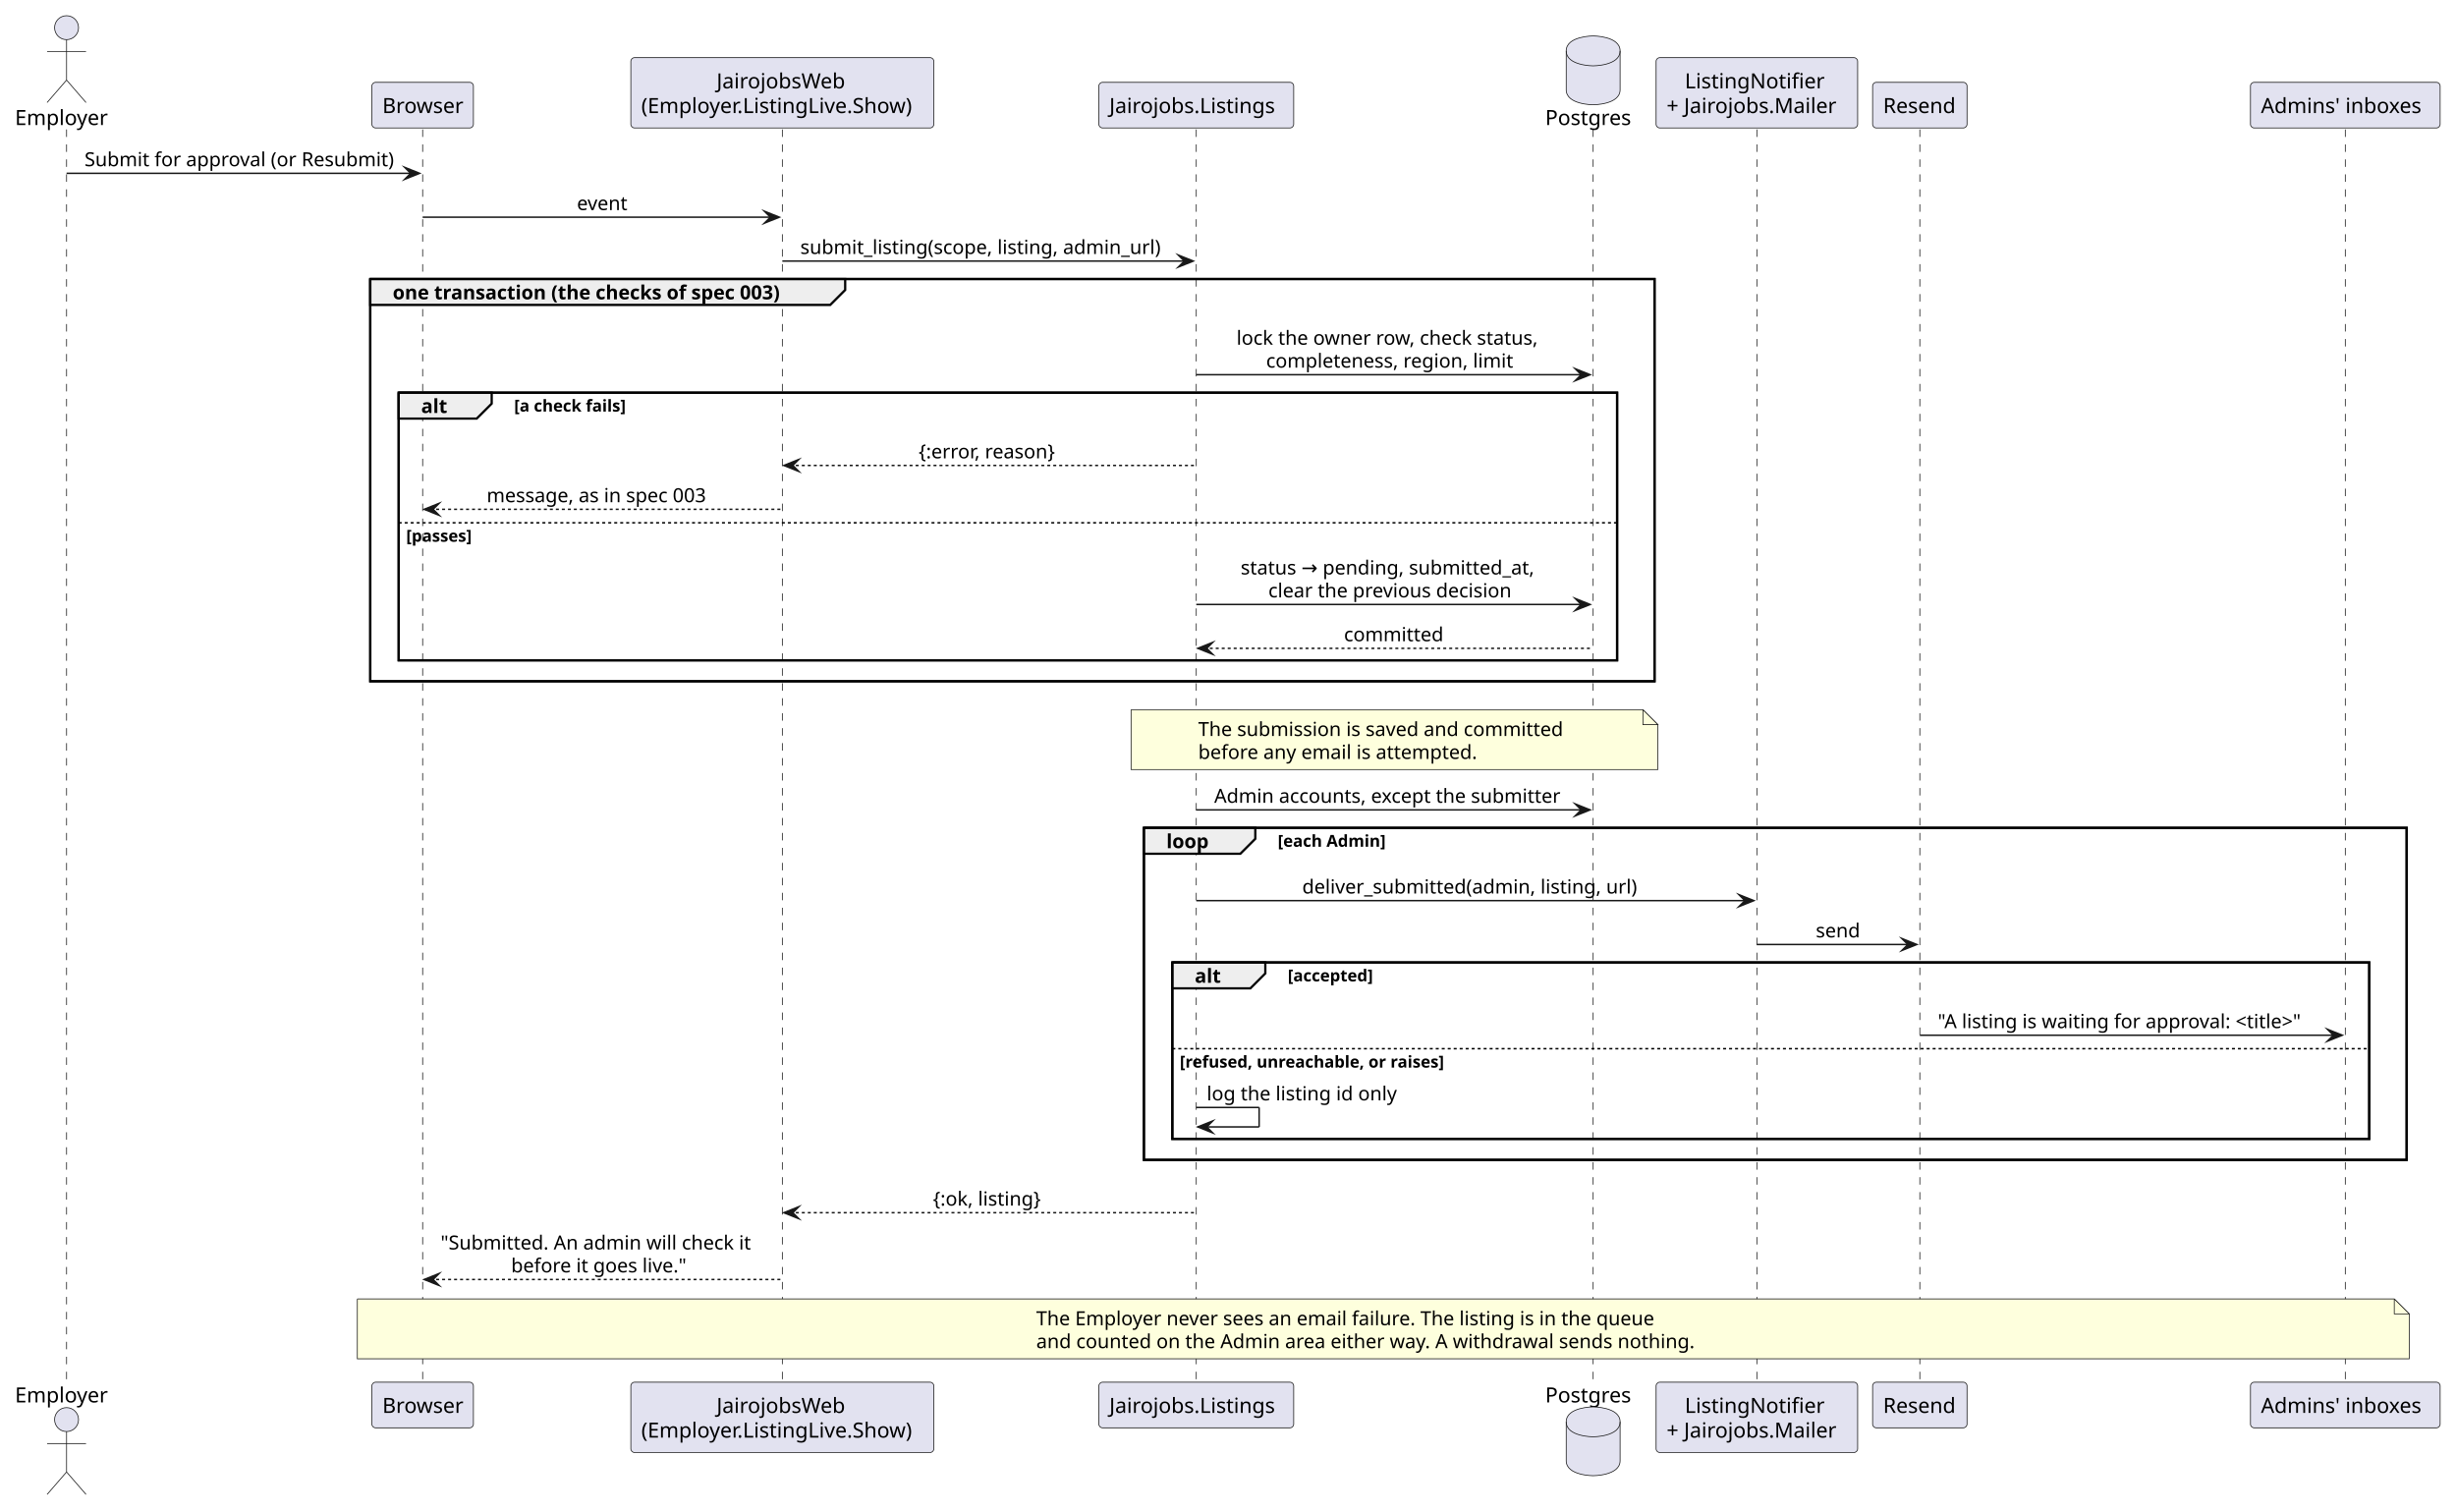
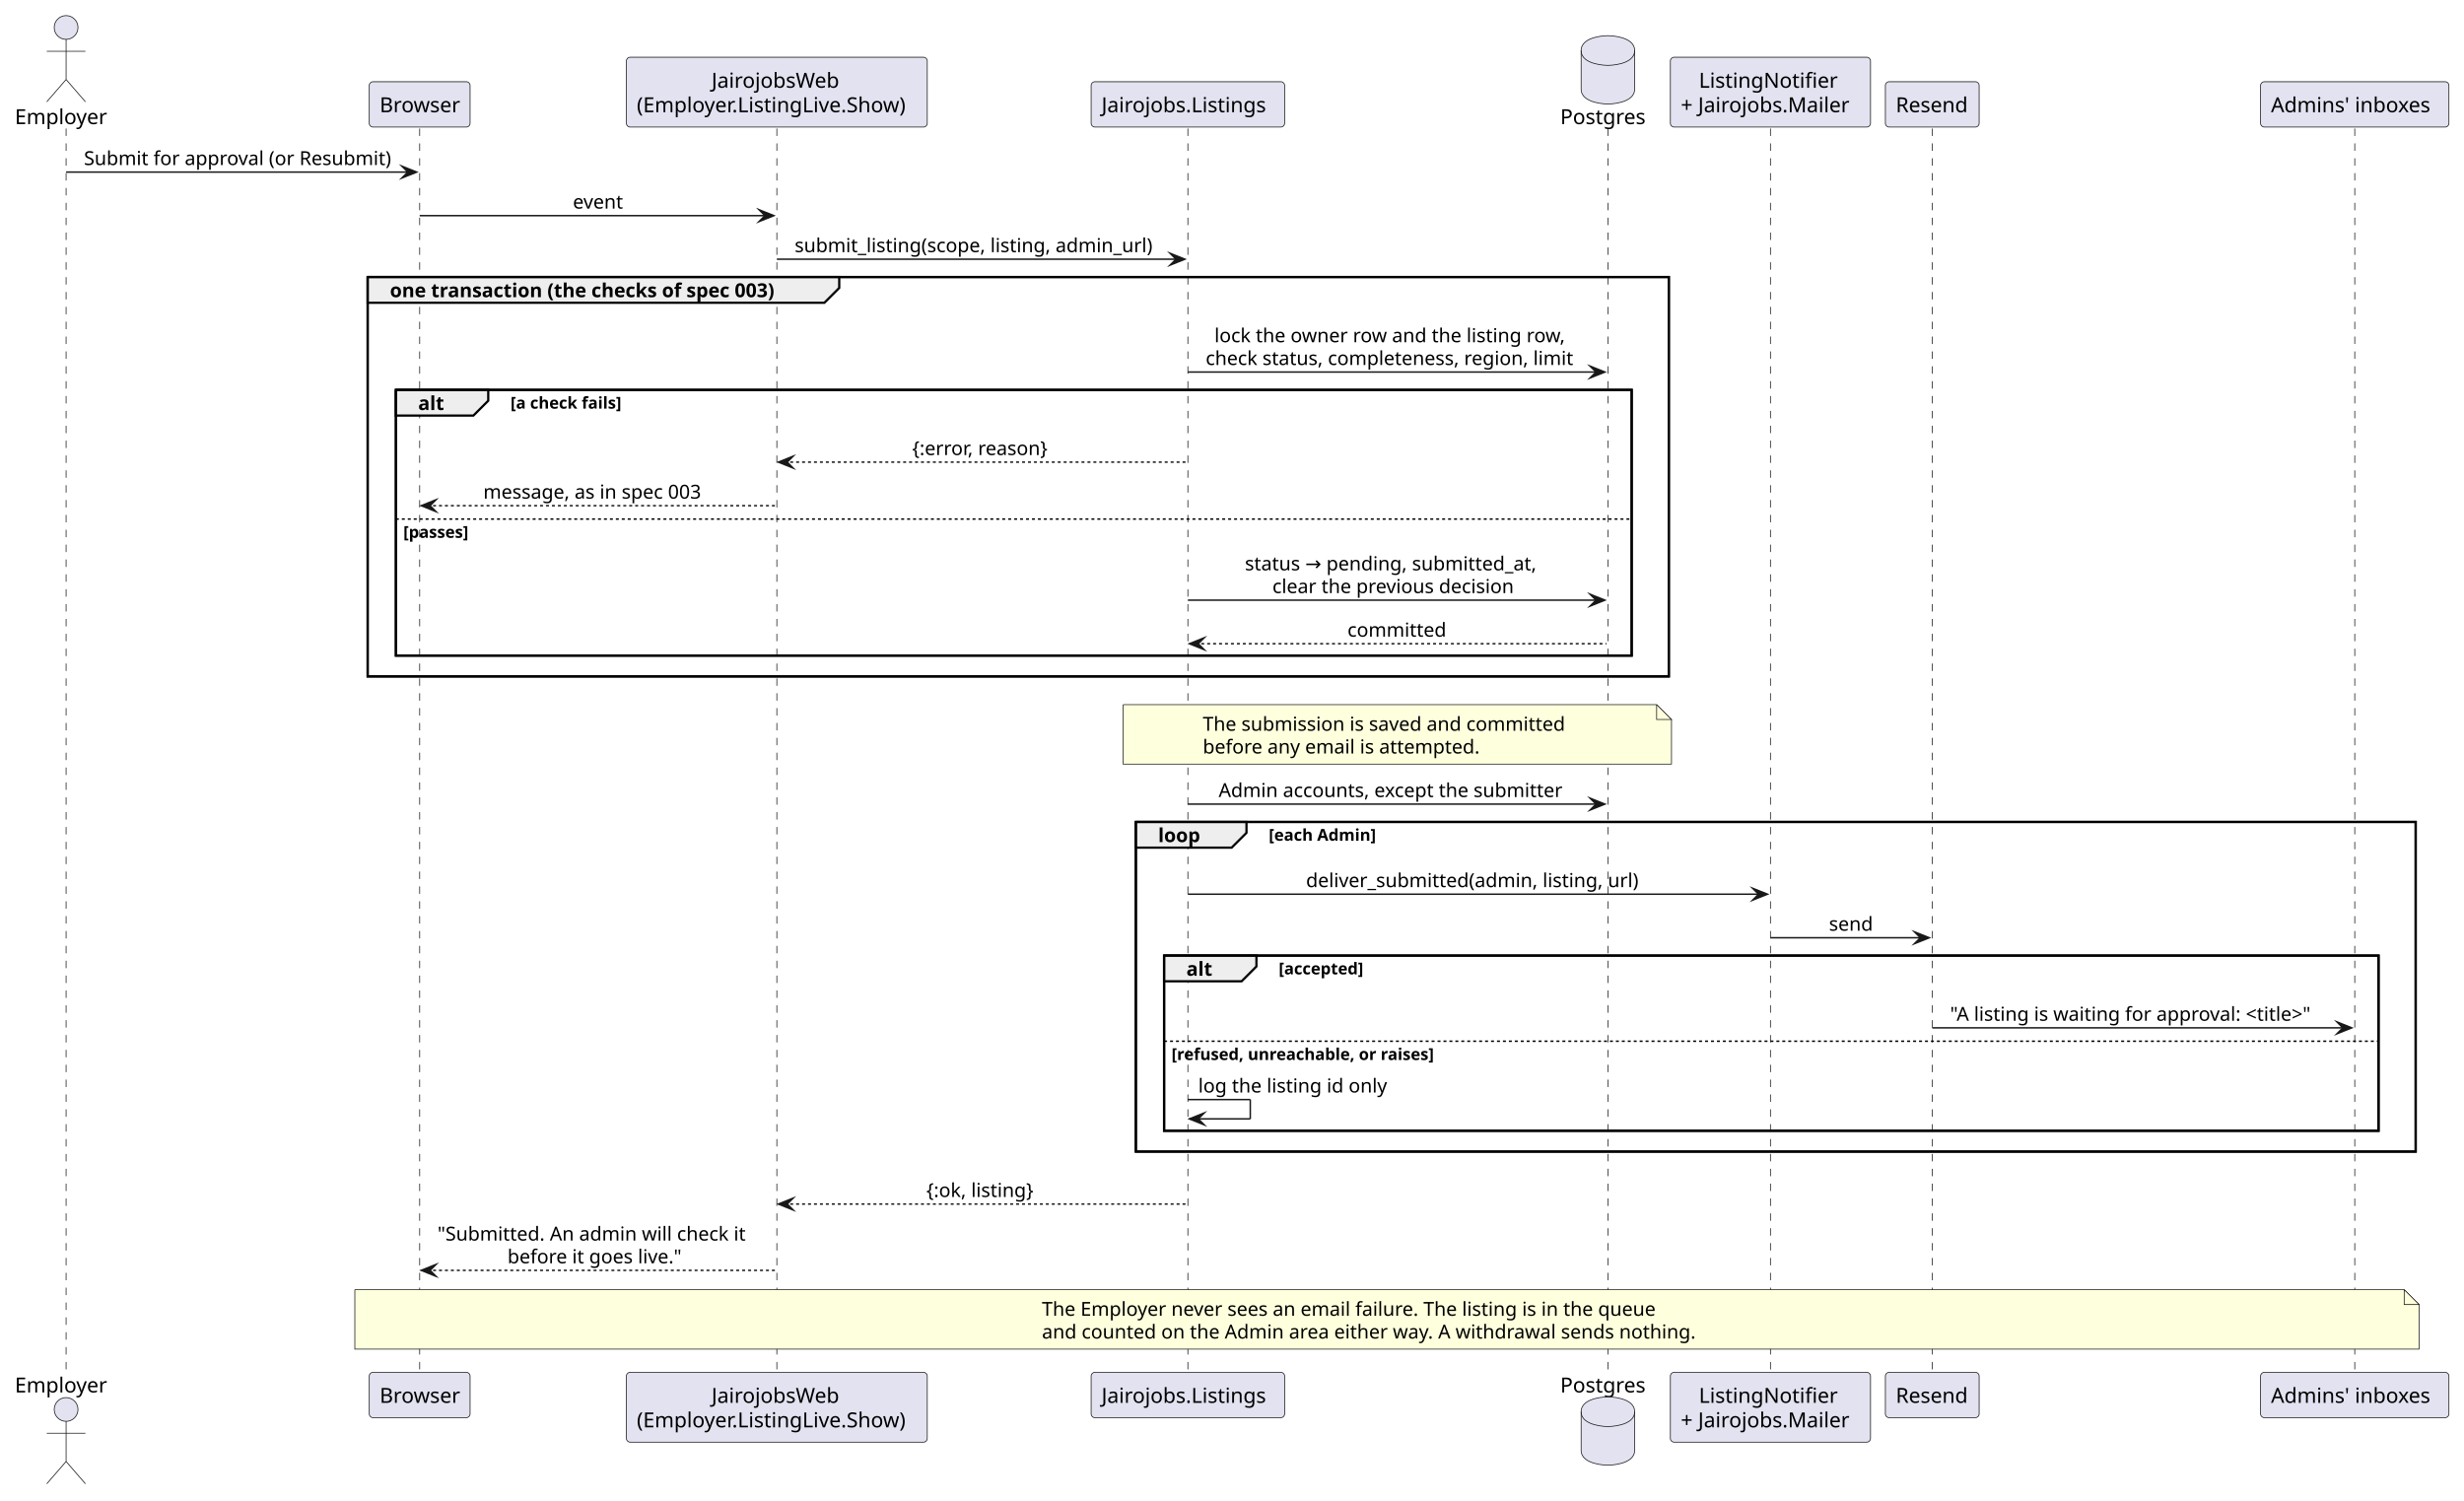
- <svg xmlns="http://www.w3.org/2000/svg" version="1.1" data-diagram-type="SEQUENCE" style="width:1641px;height:1010px;background:#FFFFFF;" width="1641px" height="1010px" viewBox="0 0 1641 1010" zoomAndPan="magnify" preserveAspectRatio="none" contentStyleType="text/css">
+ <svg xmlns="http://www.w3.org/2000/svg" version="1.1" data-diagram-type="SEQUENCE" style="width:1658px;height:1010px;background:#FFFFFF;" width="1658px" height="1010px" viewBox="0 0 1658 1010" zoomAndPan="magnify" preserveAspectRatio="none" contentStyleType="text/css">
  <defs />
  <g font-family="sans-serif" lengthAdjust="spacing">
-     <rect x="247.396" y="186.42" width="858.087" height="268.75" fill="none" style="stroke:#000;stroke-width:1.5;" />
-     <rect x="266.396" y="262.352" width="814.087" height="178.818" fill="none" style="stroke:#000;stroke-width:1.5;" />
-     <rect x="764.303" y="553.102" width="843.736" height="221.818" fill="none" style="stroke:#000;stroke-width:1.5;" />
-     <rect x="783.303" y="643.033" width="799.736" height="117.887" fill="none" style="stroke:#000;stroke-width:1.5;" />
+     <rect x="247.396" y="186.42" width="875.537" height="268.75" fill="none" style="stroke:#000;stroke-width:1.5;" />
+     <rect x="266.396" y="262.352" width="831.537" height="178.818" fill="none" style="stroke:#000;stroke-width:1.5;" />
+     <rect x="764.303" y="553.102" width="861.186" height="221.818" fill="none" style="stroke:#000;stroke-width:1.5;" />
+     <rect x="783.303" y="643.033" width="817.186" height="117.887" fill="none" style="stroke:#000;stroke-width:1.5;" />
    <g class="participant-lifeline" data-qualified-name="Employer" data-entity-uid="part1" id="part1-lifeline" data-source-line="8">
      <g>
        <rect x="40.979" y="86.488" width="8" height="836.984" fill="#000" fill-opacity="0" />
        <line x1="44.479" y1="86.488" x2="44.479" y2="923.473" style="stroke:#181818;stroke-width:0.5;stroke-dasharray:5,5;" />
      </g>
    </g>
    <g class="participant-lifeline" data-qualified-name="B" data-entity-uid="part2" id="part2-lifeline" data-source-line="9">
      <g>
        <rect x="278.896" y="86.488" width="8" height="836.984" fill="#000" fill-opacity="0" />
        <line x1="282.396" y1="86.488" x2="282.396" y2="923.473" style="stroke:#181818;stroke-width:0.5;stroke-dasharray:5,5;" />
      </g>
    </g>
    <g class="participant-lifeline" data-qualified-name="W" data-entity-uid="part3" id="part3-lifeline" data-source-line="10">
      <g>
        <rect x="519.224" y="86.488" width="8" height="836.984" fill="#000" fill-opacity="0" />
        <line x1="522.724" y1="86.488" x2="522.724" y2="923.473" style="stroke:#181818;stroke-width:0.5;stroke-dasharray:5,5;" />
      </g>
    </g>
    <g class="participant-lifeline" data-qualified-name="L" data-entity-uid="part4" id="part4-lifeline" data-source-line="11">
      <g>
        <rect x="795.803" y="86.488" width="8" height="836.984" fill="#000" fill-opacity="0" />
        <line x1="799.303" y1="86.488" x2="799.303" y2="923.473" style="stroke:#181818;stroke-width:0.5;stroke-dasharray:5,5;" />
      </g>
    </g>
    <g class="participant-lifeline" data-qualified-name="DB" data-entity-uid="part5" id="part5-lifeline" data-source-line="12">
      <g>
-         <rect x="1060.982" y="86.488" width="8" height="836.984" fill="#000" fill-opacity="0" />
-         <line x1="1064.482" y1="86.488" x2="1064.482" y2="923.473" style="stroke:#181818;stroke-width:0.5;stroke-dasharray:5,5;" />
+         <rect x="1078.432" y="86.488" width="8" height="836.984" fill="#000" fill-opacity="0" />
+         <line x1="1081.932" y1="86.488" x2="1081.932" y2="923.473" style="stroke:#181818;stroke-width:0.5;stroke-dasharray:5,5;" />
      </g>
    </g>
    <g class="participant-lifeline" data-qualified-name="M" data-entity-uid="part6" id="part6-lifeline" data-source-line="13">
      <g>
-         <rect x="1170.369" y="86.488" width="8" height="836.984" fill="#000" fill-opacity="0" />
-         <line x1="1173.869" y1="86.488" x2="1173.869" y2="923.473" style="stroke:#181818;stroke-width:0.5;stroke-dasharray:5,5;" />
+         <rect x="1187.819" y="86.488" width="8" height="836.984" fill="#000" fill-opacity="0" />
+         <line x1="1191.319" y1="86.488" x2="1191.319" y2="923.473" style="stroke:#181818;stroke-width:0.5;stroke-dasharray:5,5;" />
      </g>
    </g>
    <g class="participant-lifeline" data-qualified-name="R" data-entity-uid="part7" id="part7-lifeline" data-source-line="14">
      <g>
-         <rect x="1279.248" y="86.488" width="8" height="836.984" fill="#000" fill-opacity="0" />
-         <line x1="1282.748" y1="86.488" x2="1282.748" y2="923.473" style="stroke:#181818;stroke-width:0.5;stroke-dasharray:5,5;" />
+         <rect x="1296.697" y="86.488" width="8" height="836.984" fill="#000" fill-opacity="0" />
+         <line x1="1300.197" y1="86.488" x2="1300.197" y2="923.473" style="stroke:#181818;stroke-width:0.5;stroke-dasharray:5,5;" />
      </g>
    </g>
    <g class="participant-lifeline" data-qualified-name="IN" data-entity-uid="part8" id="part8-lifeline" data-source-line="15">
      <g>
-         <rect x="1563.54" y="86.488" width="8" height="836.984" fill="#000" fill-opacity="0" />
-         <line x1="1567.04" y1="86.488" x2="1567.04" y2="923.473" style="stroke:#181818;stroke-width:0.5;stroke-dasharray:5,5;" />
+         <rect x="1580.989" y="86.488" width="8" height="836.984" fill="#000" fill-opacity="0" />
+         <line x1="1584.489" y1="86.488" x2="1584.489" y2="923.473" style="stroke:#181818;stroke-width:0.5;stroke-dasharray:5,5;" />
      </g>
    </g>
    <g class="participant participant-head" data-qualified-name="Employer" data-entity-uid="part1" id="part1-head" data-source-line="8">
      <text x="10" y="83.535" fill="#000" font-size="14" textLength="62.959">Employer</text>
      <ellipse cx="44.479" cy="18.5" rx="8" ry="8" fill="#E2E2F0" style="stroke:#181818;stroke-width:0.5;" />
      <path d="M44.479,26.5 L44.479,53.5 M31.479,34.5 L57.479,34.5 M44.479,53.5 L31.479,68.5 M44.479,53.5 L57.479,68.5" style="stroke:#181818;stroke-width:0.5;" fill="none" />
    </g>
    <g class="participant participant-head" data-qualified-name="B" data-entity-uid="part2" id="part2-head" data-source-line="9">
      <rect x="248.479" y="55" width="67.833" height="30.488" fill="#E2E2F0" style="stroke:#181818;stroke-width:0.5;" rx="2.5" ry="2.5" />
      <text x="255.479" y="75.535" fill="#000" font-size="14" textLength="53.833">Browser</text>
    </g>
    <g class="participant participant-head" data-qualified-name="W" data-entity-uid="part3" id="part3-head" data-source-line="10">
      <rect x="421.5" y="38.512" width="202.446" height="46.977" fill="#E2E2F0" style="stroke:#181818;stroke-width:0.5;" rx="2.5" ry="2.5" />
      <text x="478.796" y="59.047" fill="#000" font-size="14" textLength="87.855">JairojobsWeb</text>
      <text x="428.5" y="75.535" fill="#000" font-size="14" textLength="188.446">(Employer.ListingLive.Show)</text>
    </g>
    <g class="participant participant-head" data-qualified-name="L" data-entity-uid="part4" id="part4-head" data-source-line="11">
      <rect x="734.211" y="55" width="130.184" height="30.488" fill="#E2E2F0" style="stroke:#181818;stroke-width:0.5;" rx="2.5" ry="2.5" />
      <text x="741.211" y="75.535" fill="#000" font-size="14" textLength="116.184">Jairojobs.Listings</text>
    </g>
    <g class="participant participant-head" data-qualified-name="DB" data-entity-uid="part5" id="part5-head" data-source-line="12">
-       <text x="1032.43" y="83.535" fill="#000" font-size="14" textLength="58.105">Postgres</text>
-       <path d="M1046.482,34 C1046.482,24 1064.482,24 1064.482,24 C1064.482,24 1082.482,24 1082.482,34 L1082.482,60 C1082.482,70 1064.482,70 1064.482,70 C1064.482,70 1046.482,70 1046.482,60 L1046.482,34" style="stroke:#181818;stroke-width:0.5;" fill="#E2E2F0" />
-       <path d="M1046.482,34 C1046.482,44 1064.482,44 1064.482,44 C1064.482,44 1082.482,44 1082.482,34" style="stroke:#181818;stroke-width:0.5;" fill="none" />
+       <text x="1049.879" y="83.535" fill="#000" font-size="14" textLength="58.105">Postgres</text>
+       <path d="M1063.932,34 C1063.932,24 1081.932,24 1081.932,24 C1081.932,24 1099.932,24 1099.932,34 L1099.932,60 C1099.932,70 1081.932,70 1081.932,70 C1081.932,70 1063.932,70 1063.932,60 L1063.932,34" style="stroke:#181818;stroke-width:0.5;" fill="#E2E2F0" />
+       <path d="M1063.932,34 C1063.932,44 1081.932,44 1081.932,44 C1081.932,44 1099.932,44 1099.932,34" style="stroke:#181818;stroke-width:0.5;" fill="none" />
    </g>
    <g class="participant participant-head" data-qualified-name="M" data-entity-uid="part6" id="part6-head" data-source-line="13">
-       <rect x="1106.535" y="38.512" width="134.668" height="46.977" fill="#E2E2F0" style="stroke:#181818;stroke-width:0.5;" rx="2.5" ry="2.5" />
-       <text x="1125.72" y="59.047" fill="#000" font-size="14" textLength="96.298">ListingNotifier</text>
-       <text x="1113.535" y="75.535" fill="#000" font-size="14" textLength="120.668">+ Jairojobs.Mailer</text>
+       <rect x="1123.985" y="38.512" width="134.668" height="46.977" fill="#E2E2F0" style="stroke:#181818;stroke-width:0.5;" rx="2.5" ry="2.5" />
+       <text x="1143.17" y="59.047" fill="#000" font-size="14" textLength="96.298">ListingNotifier</text>
+       <text x="1130.985" y="75.535" fill="#000" font-size="14" textLength="120.668">+ Jairojobs.Mailer</text>
    </g>
    <g class="participant participant-head" data-qualified-name="R" data-entity-uid="part7" id="part7-head" data-source-line="14">
-       <rect x="1251.203" y="55" width="63.089" height="30.488" fill="#E2E2F0" style="stroke:#181818;stroke-width:0.5;" rx="2.5" ry="2.5" />
-       <text x="1258.203" y="75.535" fill="#000" font-size="14" textLength="49.089">Resend</text>
+       <rect x="1268.653" y="55" width="63.089" height="30.488" fill="#E2E2F0" style="stroke:#181818;stroke-width:0.5;" rx="2.5" ry="2.5" />
+       <text x="1275.653" y="75.535" fill="#000" font-size="14" textLength="49.089">Resend</text>
    </g>
    <g class="participant participant-head" data-qualified-name="IN" data-entity-uid="part8" id="part8-head" data-source-line="15">
-       <rect x="1503.681" y="55" width="126.718" height="30.488" fill="#E2E2F0" style="stroke:#181818;stroke-width:0.5;" rx="2.5" ry="2.5" />
-       <text x="1510.681" y="75.535" fill="#000" font-size="14" textLength="112.718">Admins' inboxes</text>
+       <rect x="1521.13" y="55" width="126.718" height="30.488" fill="#E2E2F0" style="stroke:#181818;stroke-width:0.5;" rx="2.5" ry="2.5" />
+       <text x="1528.13" y="75.535" fill="#000" font-size="14" textLength="112.718">Admins' inboxes</text>
    </g>
    <g class="participant participant-tail" data-qualified-name="Employer" data-entity-uid="part1" id="part1-tail" data-source-line="8">
      <text x="10" y="937.008" fill="#000" font-size="14" textLength="62.959">Employer</text>
      <ellipse cx="44.479" cy="948.461" rx="8" ry="8" fill="#E2E2F0" style="stroke:#181818;stroke-width:0.5;" />
      <path d="M44.479,956.461 L44.479,983.461 M31.479,964.461 L57.479,964.461 M44.479,983.461 L31.479,998.461 M44.479,983.461 L57.479,998.461" style="stroke:#181818;stroke-width:0.5;" fill="none" />
    </g>
    <g class="participant participant-tail" data-qualified-name="B" data-entity-uid="part2" id="part2-tail" data-source-line="9">
      <rect x="248.479" y="923.473" width="67.833" height="30.488" fill="#E2E2F0" style="stroke:#181818;stroke-width:0.5;" rx="2.5" ry="2.5" />
      <text x="255.479" y="944.008" fill="#000" font-size="14" textLength="53.833">Browser</text>
    </g>
    <g class="participant participant-tail" data-qualified-name="W" data-entity-uid="part3" id="part3-tail" data-source-line="10">
      <rect x="421.5" y="923.473" width="202.446" height="46.977" fill="#E2E2F0" style="stroke:#181818;stroke-width:0.5;" rx="2.5" ry="2.5" />
      <text x="478.796" y="944.008" fill="#000" font-size="14" textLength="87.855">JairojobsWeb</text>
      <text x="428.5" y="960.496" fill="#000" font-size="14" textLength="188.446">(Employer.ListingLive.Show)</text>
    </g>
    <g class="participant participant-tail" data-qualified-name="L" data-entity-uid="part4" id="part4-tail" data-source-line="11">
      <rect x="734.211" y="923.473" width="130.184" height="30.488" fill="#E2E2F0" style="stroke:#181818;stroke-width:0.5;" rx="2.5" ry="2.5" />
      <text x="741.211" y="944.008" fill="#000" font-size="14" textLength="116.184">Jairojobs.Listings</text>
    </g>
    <g class="participant participant-tail" data-qualified-name="DB" data-entity-uid="part5" id="part5-tail" data-source-line="12">
-       <text x="1032.43" y="937.008" fill="#000" font-size="14" textLength="58.105">Postgres</text>
-       <path d="M1046.482,949.961 C1046.482,939.961 1064.482,939.961 1064.482,939.961 C1064.482,939.961 1082.482,939.961 1082.482,949.961 L1082.482,975.961 C1082.482,985.961 1064.482,985.961 1064.482,985.961 C1064.482,985.961 1046.482,985.961 1046.482,975.961 L1046.482,949.961" style="stroke:#181818;stroke-width:0.5;" fill="#E2E2F0" />
-       <path d="M1046.482,949.961 C1046.482,959.961 1064.482,959.961 1064.482,959.961 C1064.482,959.961 1082.482,959.961 1082.482,949.961" style="stroke:#181818;stroke-width:0.5;" fill="none" />
+       <text x="1049.879" y="937.008" fill="#000" font-size="14" textLength="58.105">Postgres</text>
+       <path d="M1063.932,949.961 C1063.932,939.961 1081.932,939.961 1081.932,939.961 C1081.932,939.961 1099.932,939.961 1099.932,949.961 L1099.932,975.961 C1099.932,985.961 1081.932,985.961 1081.932,985.961 C1081.932,985.961 1063.932,985.961 1063.932,975.961 L1063.932,949.961" style="stroke:#181818;stroke-width:0.5;" fill="#E2E2F0" />
+       <path d="M1063.932,949.961 C1063.932,959.961 1081.932,959.961 1081.932,959.961 C1081.932,959.961 1099.932,959.961 1099.932,949.961" style="stroke:#181818;stroke-width:0.5;" fill="none" />
    </g>
    <g class="participant participant-tail" data-qualified-name="M" data-entity-uid="part6" id="part6-tail" data-source-line="13">
-       <rect x="1106.535" y="923.473" width="134.668" height="46.977" fill="#E2E2F0" style="stroke:#181818;stroke-width:0.5;" rx="2.5" ry="2.5" />
-       <text x="1125.72" y="944.008" fill="#000" font-size="14" textLength="96.298">ListingNotifier</text>
-       <text x="1113.535" y="960.496" fill="#000" font-size="14" textLength="120.668">+ Jairojobs.Mailer</text>
+       <rect x="1123.985" y="923.473" width="134.668" height="46.977" fill="#E2E2F0" style="stroke:#181818;stroke-width:0.5;" rx="2.5" ry="2.5" />
+       <text x="1143.17" y="944.008" fill="#000" font-size="14" textLength="96.298">ListingNotifier</text>
+       <text x="1130.985" y="960.496" fill="#000" font-size="14" textLength="120.668">+ Jairojobs.Mailer</text>
    </g>
    <g class="participant participant-tail" data-qualified-name="R" data-entity-uid="part7" id="part7-tail" data-source-line="14">
-       <rect x="1251.203" y="923.473" width="63.089" height="30.488" fill="#E2E2F0" style="stroke:#181818;stroke-width:0.5;" rx="2.5" ry="2.5" />
-       <text x="1258.203" y="944.008" fill="#000" font-size="14" textLength="49.089">Resend</text>
+       <rect x="1268.653" y="923.473" width="63.089" height="30.488" fill="#E2E2F0" style="stroke:#181818;stroke-width:0.5;" rx="2.5" ry="2.5" />
+       <text x="1275.653" y="944.008" fill="#000" font-size="14" textLength="49.089">Resend</text>
    </g>
    <g class="participant participant-tail" data-qualified-name="IN" data-entity-uid="part8" id="part8-tail" data-source-line="15">
-       <rect x="1503.681" y="923.473" width="126.718" height="30.488" fill="#E2E2F0" style="stroke:#181818;stroke-width:0.5;" rx="2.5" ry="2.5" />
-       <text x="1510.681" y="944.008" fill="#000" font-size="14" textLength="112.718">Admins' inboxes</text>
+       <rect x="1521.13" y="923.473" width="126.718" height="30.488" fill="#E2E2F0" style="stroke:#181818;stroke-width:0.5;" rx="2.5" ry="2.5" />
+       <text x="1528.13" y="944.008" fill="#000" font-size="14" textLength="112.718">Admins' inboxes</text>
    </g>
    <g class="message" data-entity-1="part1" data-entity-2="part2" id="msg1" data-source-line="17">
      <polygon points="270.396,111.799,280.396,115.799,270.396,119.799,274.396,115.799" fill="#181818" style="stroke:#181818;stroke-width:1;stroke-linejoin:miter;stroke-miterlimit:10;" />
      <line x1="44.479" y1="115.799" x2="276.396" y2="115.799" style="stroke:#181818;stroke-width:1;" />
      <text x="56.479" y="111.057" fill="#000" font-size="13" textLength="213.916">Submit for approval (or Resubmit)</text>
    </g>
    <g class="message" data-entity-1="part2" data-entity-2="part3" id="msg2" data-source-line="18">
      <polygon points="510.724,141.109,520.724,145.109,510.724,149.109,514.724,145.109" fill="#181818" style="stroke:#181818;stroke-width:1;stroke-linejoin:miter;stroke-miterlimit:10;" />
      <line x1="282.396" y1="145.109" x2="516.724" y2="145.109" style="stroke:#181818;stroke-width:1;" />
      <text x="385.488" y="140.367" fill="#000" font-size="13" textLength="34.144">event</text>
    </g>
    <g class="message" data-entity-1="part3" data-entity-2="part4" id="msg3" data-source-line="19">
      <polygon points="787.303,170.42,797.303,174.42,787.303,178.42,791.303,174.42" fill="#181818" style="stroke:#181818;stroke-width:1;stroke-linejoin:miter;stroke-miterlimit:10;" />
      <line x1="522.724" y1="174.42" x2="793.303" y2="174.42" style="stroke:#181818;stroke-width:1;" />
      <text x="534.724" y="169.678" fill="#000" font-size="13" textLength="252.58">submit_listing(scope, listing, admin_url)</text>
    </g>
    <path d="M247.396,186.42 L564.716,186.42 L564.716,193.73 L554.716,203.73 L247.396,203.73 L247.396,186.42" style="stroke:#000;stroke-width:1.5;" fill="#EEE" />
-     <rect x="247.396" y="186.42" width="858.087" height="268.75" fill="none" style="stroke:#000;stroke-width:1.5;" />
+     <rect x="247.396" y="186.42" width="875.537" height="268.75" fill="none" style="stroke:#000;stroke-width:1.5;" />
    <text x="262.396" y="199.988" fill="#000" font-size="13" textLength="272.321" font-weight="700">one transaction (the checks of spec 003)</text>
    <g class="message" data-entity-1="part4" data-entity-2="part5" id="msg4" data-source-line="22">
-       <polygon points="1052.482,246.352,1062.482,250.352,1052.482,254.352,1056.482,250.352" fill="#181818" style="stroke:#181818;stroke-width:1;stroke-linejoin:miter;stroke-miterlimit:10;" />
-       <line x1="799.303" y1="250.352" x2="1058.482" y2="250.352" style="stroke:#181818;stroke-width:1;" />
-       <text x="826.208" y="230.299" fill="#000" font-size="13" textLength="211.371">lock the owner row, check status,</text>
-       <text x="845.974" y="245.609" fill="#000" font-size="13" textLength="171.837">completeness, region, limit</text>
+       <polygon points="1069.932,246.352,1079.932,250.352,1069.932,254.352,1073.932,250.352" fill="#181818" style="stroke:#181818;stroke-width:1;stroke-linejoin:miter;stroke-miterlimit:10;" />
+       <line x1="799.303" y1="250.352" x2="1075.932" y2="250.352" style="stroke:#181818;stroke-width:1;" />
+       <text x="817.172" y="230.299" fill="#000" font-size="13" textLength="246.892">lock the owner row and the listing row,</text>
+       <text x="811.303" y="245.609" fill="#000" font-size="13" textLength="258.629">check status, completeness, region, limit</text>
    </g>
    <path d="M266.396,262.352 L328.534,262.352 L328.534,269.662 L318.534,279.662 L266.396,279.662 L266.396,262.352" style="stroke:#000;stroke-width:1.5;" fill="#EEE" />
-     <rect x="266.396" y="262.352" width="814.087" height="178.818" fill="none" style="stroke:#000;stroke-width:1.5;" />
+     <rect x="266.396" y="262.352" width="831.537" height="178.818" fill="none" style="stroke:#000;stroke-width:1.5;" />
    <text x="281.396" y="275.92" fill="#000" font-size="13" textLength="17.139" font-weight="700">alt</text>
    <text x="343.534" y="274.986" fill="#000" font-size="11" textLength="78.611" font-weight="700">[a check fails]</text>
    <g class="message" data-entity-1="part4" data-entity-2="part3" id="msg5" data-source-line="24">
      <polygon points="533.724,306.973,523.724,310.973,533.724,314.973,529.724,310.973" fill="#181818" style="stroke:#181818;stroke-width:1;stroke-linejoin:miter;stroke-miterlimit:10;" />
      <line x1="527.724" y1="310.973" x2="798.303" y2="310.973" style="stroke:#181818;stroke-width:1;stroke-dasharray:2,2;" />
      <text x="613.812" y="306.23" fill="#000" font-size="13" textLength="94.402">{:error, reason}</text>
    </g>
    <g class="message" data-entity-1="part3" data-entity-2="part2" id="msg6" data-source-line="25">
      <polygon points="293.396,336.283,283.396,340.283,293.396,344.283,289.396,340.283" fill="#181818" style="stroke:#181818;stroke-width:1;stroke-linejoin:miter;stroke-miterlimit:10;" />
      <line x1="287.396" y1="340.283" x2="521.724" y2="340.283" style="stroke:#181818;stroke-width:1;stroke-dasharray:2,2;" />
      <text x="325.194" y="335.541" fill="#000" font-size="13" textLength="154.73">message, as in spec 003</text>
    </g>
-     <line x1="266.396" y1="349.283" x2="1080.482" y2="349.283" style="stroke:#000;stroke-width:1;stroke-dasharray:2,2;" />
+     <line x1="266.396" y1="349.283" x2="1097.932" y2="349.283" style="stroke:#000;stroke-width:1;stroke-dasharray:2,2;" />
    <text x="271.396" y="361.918" fill="#000" font-size="11" textLength="47.013" font-weight="700">[passes]</text>
    <g class="message" data-entity-1="part4" data-entity-2="part5" id="msg7" data-source-line="27">
-       <polygon points="1052.482,399.859,1062.482,403.859,1052.482,407.859,1056.482,403.859" fill="#181818" style="stroke:#181818;stroke-width:1;stroke-linejoin:miter;stroke-miterlimit:10;" />
-       <line x1="799.303" y1="403.859" x2="1058.482" y2="403.859" style="stroke:#181818;stroke-width:1;" />
-       <text x="828.962" y="383.807" fill="#000" font-size="13" textLength="205.861">status → pending, submitted_at,</text>
-       <text x="847.463" y="399.117" fill="#000" font-size="13" textLength="168.86">clear the previous decision</text>
+       <polygon points="1069.932,399.859,1079.932,403.859,1069.932,407.859,1073.932,403.859" fill="#181818" style="stroke:#181818;stroke-width:1;stroke-linejoin:miter;stroke-miterlimit:10;" />
+       <line x1="799.303" y1="403.859" x2="1075.932" y2="403.859" style="stroke:#181818;stroke-width:1;" />
+       <text x="837.687" y="383.807" fill="#000" font-size="13" textLength="205.861">status → pending, submitted_at,</text>
+       <text x="856.188" y="399.117" fill="#000" font-size="13" textLength="168.86">clear the previous decision</text>
    </g>
    <g class="message" data-entity-1="part5" data-entity-2="part4" id="msg8" data-source-line="28">
      <polygon points="810.303,429.17,800.303,433.17,810.303,437.17,806.303,433.17" fill="#181818" style="stroke:#181818;stroke-width:1;stroke-linejoin:miter;stroke-miterlimit:10;" />
-       <line x1="804.303" y1="433.17" x2="1063.482" y2="433.17" style="stroke:#181818;stroke-width:1;stroke-dasharray:2,2;" />
-       <text x="897.98" y="428.428" fill="#000" font-size="13" textLength="67.825">committed</text>
-     </g>
-     <path d="M755.731,474.17 L755.731,514.17 L1107.731,514.17 L1107.731,484.17 L1097.731,474.17 L755.731,474.17" style="stroke:#181818;stroke-width:0.5;" fill="#FEFFDD" />
-     <path d="M1097.731,474.17 L1097.731,484.17 L1107.731,484.17 L1097.731,474.17" style="stroke:#181818;stroke-width:0.5;" fill="#FEFFDD" />
-     <text x="800.627" y="491.738" fill="#000" font-size="13" textLength="253.532">The submission is saved and committed</text>
-     <text x="800.627" y="507.049" fill="#000" font-size="13" textLength="192.569">before any email is attempted.</text>
+       <line x1="804.303" y1="433.17" x2="1080.932" y2="433.17" style="stroke:#181818;stroke-width:1;stroke-dasharray:2,2;" />
+       <text x="906.705" y="428.428" fill="#000" font-size="13" textLength="67.825">committed</text>
+     </g>
+     <path d="M755.731,474.17 L755.731,514.17 L1124.731,514.17 L1124.731,484.17 L1114.731,474.17 L755.731,474.17" style="stroke:#181818;stroke-width:0.5;" fill="#FEFFDD" />
+     <path d="M1114.731,474.17 L1114.731,484.17 L1124.731,484.17 L1114.731,474.17" style="stroke:#181818;stroke-width:0.5;" fill="#FEFFDD" />
+     <text x="809.352" y="491.738" fill="#000" font-size="13" textLength="253.532">The submission is saved and committed</text>
+     <text x="809.352" y="507.049" fill="#000" font-size="13" textLength="192.569">before any email is attempted.</text>
    <g class="message" data-entity-1="part4" data-entity-2="part5" id="msg9" data-source-line="34">
-       <polygon points="1052.482,537.102,1062.482,541.102,1052.482,545.102,1056.482,541.102" fill="#181818" style="stroke:#181818;stroke-width:1;stroke-linejoin:miter;stroke-miterlimit:10;" />
-       <line x1="799.303" y1="541.102" x2="1058.482" y2="541.102" style="stroke:#181818;stroke-width:1;" />
-       <text x="811.303" y="536.359" fill="#000" font-size="13" textLength="241.179">Admin accounts, except the submitter</text>
+       <polygon points="1069.932,537.102,1079.932,541.102,1069.932,545.102,1073.932,541.102" fill="#181818" style="stroke:#181818;stroke-width:1;stroke-linejoin:miter;stroke-miterlimit:10;" />
+       <line x1="799.303" y1="541.102" x2="1075.932" y2="541.102" style="stroke:#181818;stroke-width:1;" />
+       <text x="820.028" y="536.359" fill="#000" font-size="13" textLength="241.179">Admin accounts, except the submitter</text>
    </g>
    <path d="M764.303,553.102 L838.75,553.102 L838.75,560.412 L828.75,570.412 L764.303,570.412 L764.303,553.102" style="stroke:#000;stroke-width:1.5;" fill="#EEE" />
-     <rect x="764.303" y="553.102" width="843.736" height="221.818" fill="none" style="stroke:#000;stroke-width:1.5;" />
+     <rect x="764.303" y="553.102" width="861.186" height="221.818" fill="none" style="stroke:#000;stroke-width:1.5;" />
    <text x="779.303" y="566.67" fill="#000" font-size="13" textLength="29.447" font-weight="700">loop</text>
    <text x="853.75" y="565.736" fill="#000" font-size="11" textLength="74.626" font-weight="700">[each Admin]</text>
    <g class="message" data-entity-1="part4" data-entity-2="part6" id="msg10" data-source-line="36">
-       <polygon points="1161.869,597.723,1171.869,601.723,1161.869,605.723,1165.869,601.723" fill="#181818" style="stroke:#181818;stroke-width:1;stroke-linejoin:miter;stroke-miterlimit:10;" />
-       <line x1="799.303" y1="601.723" x2="1167.869" y2="601.723" style="stroke:#181818;stroke-width:1;" />
-       <text x="870.104" y="596.98" fill="#000" font-size="13" textLength="232.965">deliver_submitted(admin, listing, url)</text>
+       <polygon points="1179.319,597.723,1189.319,601.723,1179.319,605.723,1183.319,601.723" fill="#181818" style="stroke:#181818;stroke-width:1;stroke-linejoin:miter;stroke-miterlimit:10;" />
+       <line x1="799.303" y1="601.723" x2="1185.319" y2="601.723" style="stroke:#181818;stroke-width:1;" />
+       <text x="878.828" y="596.98" fill="#000" font-size="13" textLength="232.965">deliver_submitted(admin, listing, url)</text>
    </g>
    <g class="message" data-entity-1="part6" data-entity-2="part7" id="msg11" data-source-line="37">
-       <polygon points="1270.748,627.033,1280.748,631.033,1270.748,635.033,1274.748,631.033" fill="#181818" style="stroke:#181818;stroke-width:1;stroke-linejoin:miter;stroke-miterlimit:10;" />
-       <line x1="1173.869" y1="631.033" x2="1276.748" y2="631.033" style="stroke:#181818;stroke-width:1;" />
-       <text x="1213.249" y="626.291" fill="#000" font-size="13" textLength="30.12">send</text>
+       <polygon points="1288.197,627.033,1298.197,631.033,1288.197,635.033,1292.197,631.033" fill="#181818" style="stroke:#181818;stroke-width:1;stroke-linejoin:miter;stroke-miterlimit:10;" />
+       <line x1="1191.319" y1="631.033" x2="1294.197" y2="631.033" style="stroke:#181818;stroke-width:1;" />
+       <text x="1230.698" y="626.291" fill="#000" font-size="13" textLength="30.12">send</text>
    </g>
    <path d="M783.303,643.033 L845.442,643.033 L845.442,650.344 L835.442,660.344 L783.303,660.344 L783.303,643.033" style="stroke:#000;stroke-width:1.5;" fill="#EEE" />
-     <rect x="783.303" y="643.033" width="799.736" height="117.887" fill="none" style="stroke:#000;stroke-width:1.5;" />
+     <rect x="783.303" y="643.033" width="817.186" height="117.887" fill="none" style="stroke:#000;stroke-width:1.5;" />
    <text x="798.303" y="656.602" fill="#000" font-size="13" textLength="17.139" font-weight="700">alt</text>
    <text x="860.442" y="655.668" fill="#000" font-size="11" textLength="58.255" font-weight="700">[accepted]</text>
    <g class="message" data-entity-1="part7" data-entity-2="part8" id="msg12" data-source-line="39">
-       <polygon points="1555.04,687.654,1565.04,691.654,1555.04,695.654,1559.04,691.654" fill="#181818" style="stroke:#181818;stroke-width:1;stroke-linejoin:miter;stroke-miterlimit:10;" />
-       <line x1="1282.748" y1="691.654" x2="1561.04" y2="691.654" style="stroke:#181818;stroke-width:1;" />
-       <text x="1294.748" y="686.912" fill="#000" font-size="13" textLength="260.292">"A listing is waiting for approval: &lt;title&gt;"</text>
-     </g>
-     <line x1="783.303" y1="700.654" x2="1583.04" y2="700.654" style="stroke:#000;stroke-width:1;stroke-dasharray:2,2;" />
+       <polygon points="1572.489,687.654,1582.489,691.654,1572.489,695.654,1576.489,691.654" fill="#181818" style="stroke:#181818;stroke-width:1;stroke-linejoin:miter;stroke-miterlimit:10;" />
+       <line x1="1300.197" y1="691.654" x2="1578.489" y2="691.654" style="stroke:#181818;stroke-width:1;" />
+       <text x="1312.197" y="686.912" fill="#000" font-size="13" textLength="260.292">"A listing is waiting for approval: &lt;title&gt;"</text>
+     </g>
+     <line x1="783.303" y1="700.654" x2="1600.489" y2="700.654" style="stroke:#000;stroke-width:1;stroke-dasharray:2,2;" />
    <text x="788.303" y="713.289" fill="#000" font-size="11" textLength="182.821" font-weight="700">[refused, unreachable, or raises]</text>
    <g class="message" data-entity-1="part4" data-entity-2="part4" id="msg13" data-source-line="41">
      <line x1="799.303" y1="739.92" x2="841.303" y2="739.92" style="stroke:#181818;stroke-width:1;" />
      <line x1="841.303" y1="739.92" x2="841.303" y2="752.92" style="stroke:#181818;stroke-width:1;" />
      <line x1="800.303" y1="752.92" x2="841.303" y2="752.92" style="stroke:#181818;stroke-width:1;" />
      <polygon points="810.303,748.92,800.303,752.92,810.303,756.92,806.303,752.92" fill="#181818" style="stroke:#181818;stroke-width:1;stroke-linejoin:miter;stroke-miterlimit:10;" />
      <text x="806.303" y="735.178" fill="#000" font-size="13" textLength="133.955">log the listing id only</text>
    </g>
    <g class="message" data-entity-1="part4" data-entity-2="part3" id="msg14" data-source-line="44">
      <polygon points="533.724,806.23,523.724,810.23,533.724,814.23,529.724,810.23" fill="#181818" style="stroke:#181818;stroke-width:1;stroke-linejoin:miter;stroke-miterlimit:10;" />
      <line x1="527.724" y1="810.23" x2="798.303" y2="810.23" style="stroke:#181818;stroke-width:1;stroke-dasharray:2,2;" />
      <text x="623.356" y="805.488" fill="#000" font-size="13" textLength="75.315">{:ok, listing}</text>
    </g>
    <g class="message" data-entity-1="part3" data-entity-2="part2" id="msg15" data-source-line="45">
      <polygon points="293.396,850.852,283.396,854.852,293.396,858.852,289.396,854.852" fill="#181818" style="stroke:#181818;stroke-width:1;stroke-linejoin:miter;stroke-miterlimit:10;" />
      <line x1="287.396" y1="854.852" x2="521.724" y2="854.852" style="stroke:#181818;stroke-width:1;stroke-dasharray:2,2;" />
      <text x="294.396" y="834.799" fill="#000" font-size="13" textLength="216.328">"Submitted. An admin will check it</text>
      <text x="341.495" y="850.109" fill="#000" font-size="13" textLength="122.129">before it goes live."</text>
    </g>
-     <path d="M238.758,867.852 L238.758,907.852 L1609.758,907.852 L1609.758,877.852 L1599.758,867.852 L238.758,867.852" style="stroke:#181818;stroke-width:0.5;" fill="#FEFFDD" />
-     <path d="M1599.758,867.852 L1599.758,877.852 L1609.758,877.852 L1599.758,867.852" style="stroke:#181818;stroke-width:0.5;" fill="#FEFFDD" />
-     <text x="692.378" y="885.42" fill="#000" font-size="13" textLength="430.885">The Employer never sees an email failure. The listing is in the queue</text>
-     <text x="692.378" y="900.73" fill="#000" font-size="13" textLength="455.679">and counted on the Admin area either way. A withdrawal sends nothing.</text>
+     <path d="M238.758,867.852 L238.758,907.852 L1627.758,907.852 L1627.758,877.852 L1617.758,867.852 L238.758,867.852" style="stroke:#181818;stroke-width:0.5;" fill="#FEFFDD" />
+     <path d="M1617.758,867.852 L1617.758,877.852 L1627.758,877.852 L1617.758,867.852" style="stroke:#181818;stroke-width:0.5;" fill="#FEFFDD" />
+     <text x="701.103" y="885.42" fill="#000" font-size="13" textLength="430.885">The Employer never sees an email failure. The listing is in the queue</text>
+     <text x="701.103" y="900.73" fill="#000" font-size="13" textLength="455.679">and counted on the Admin area either way. A withdrawal sends nothing.</text>
  </g>
</svg>
